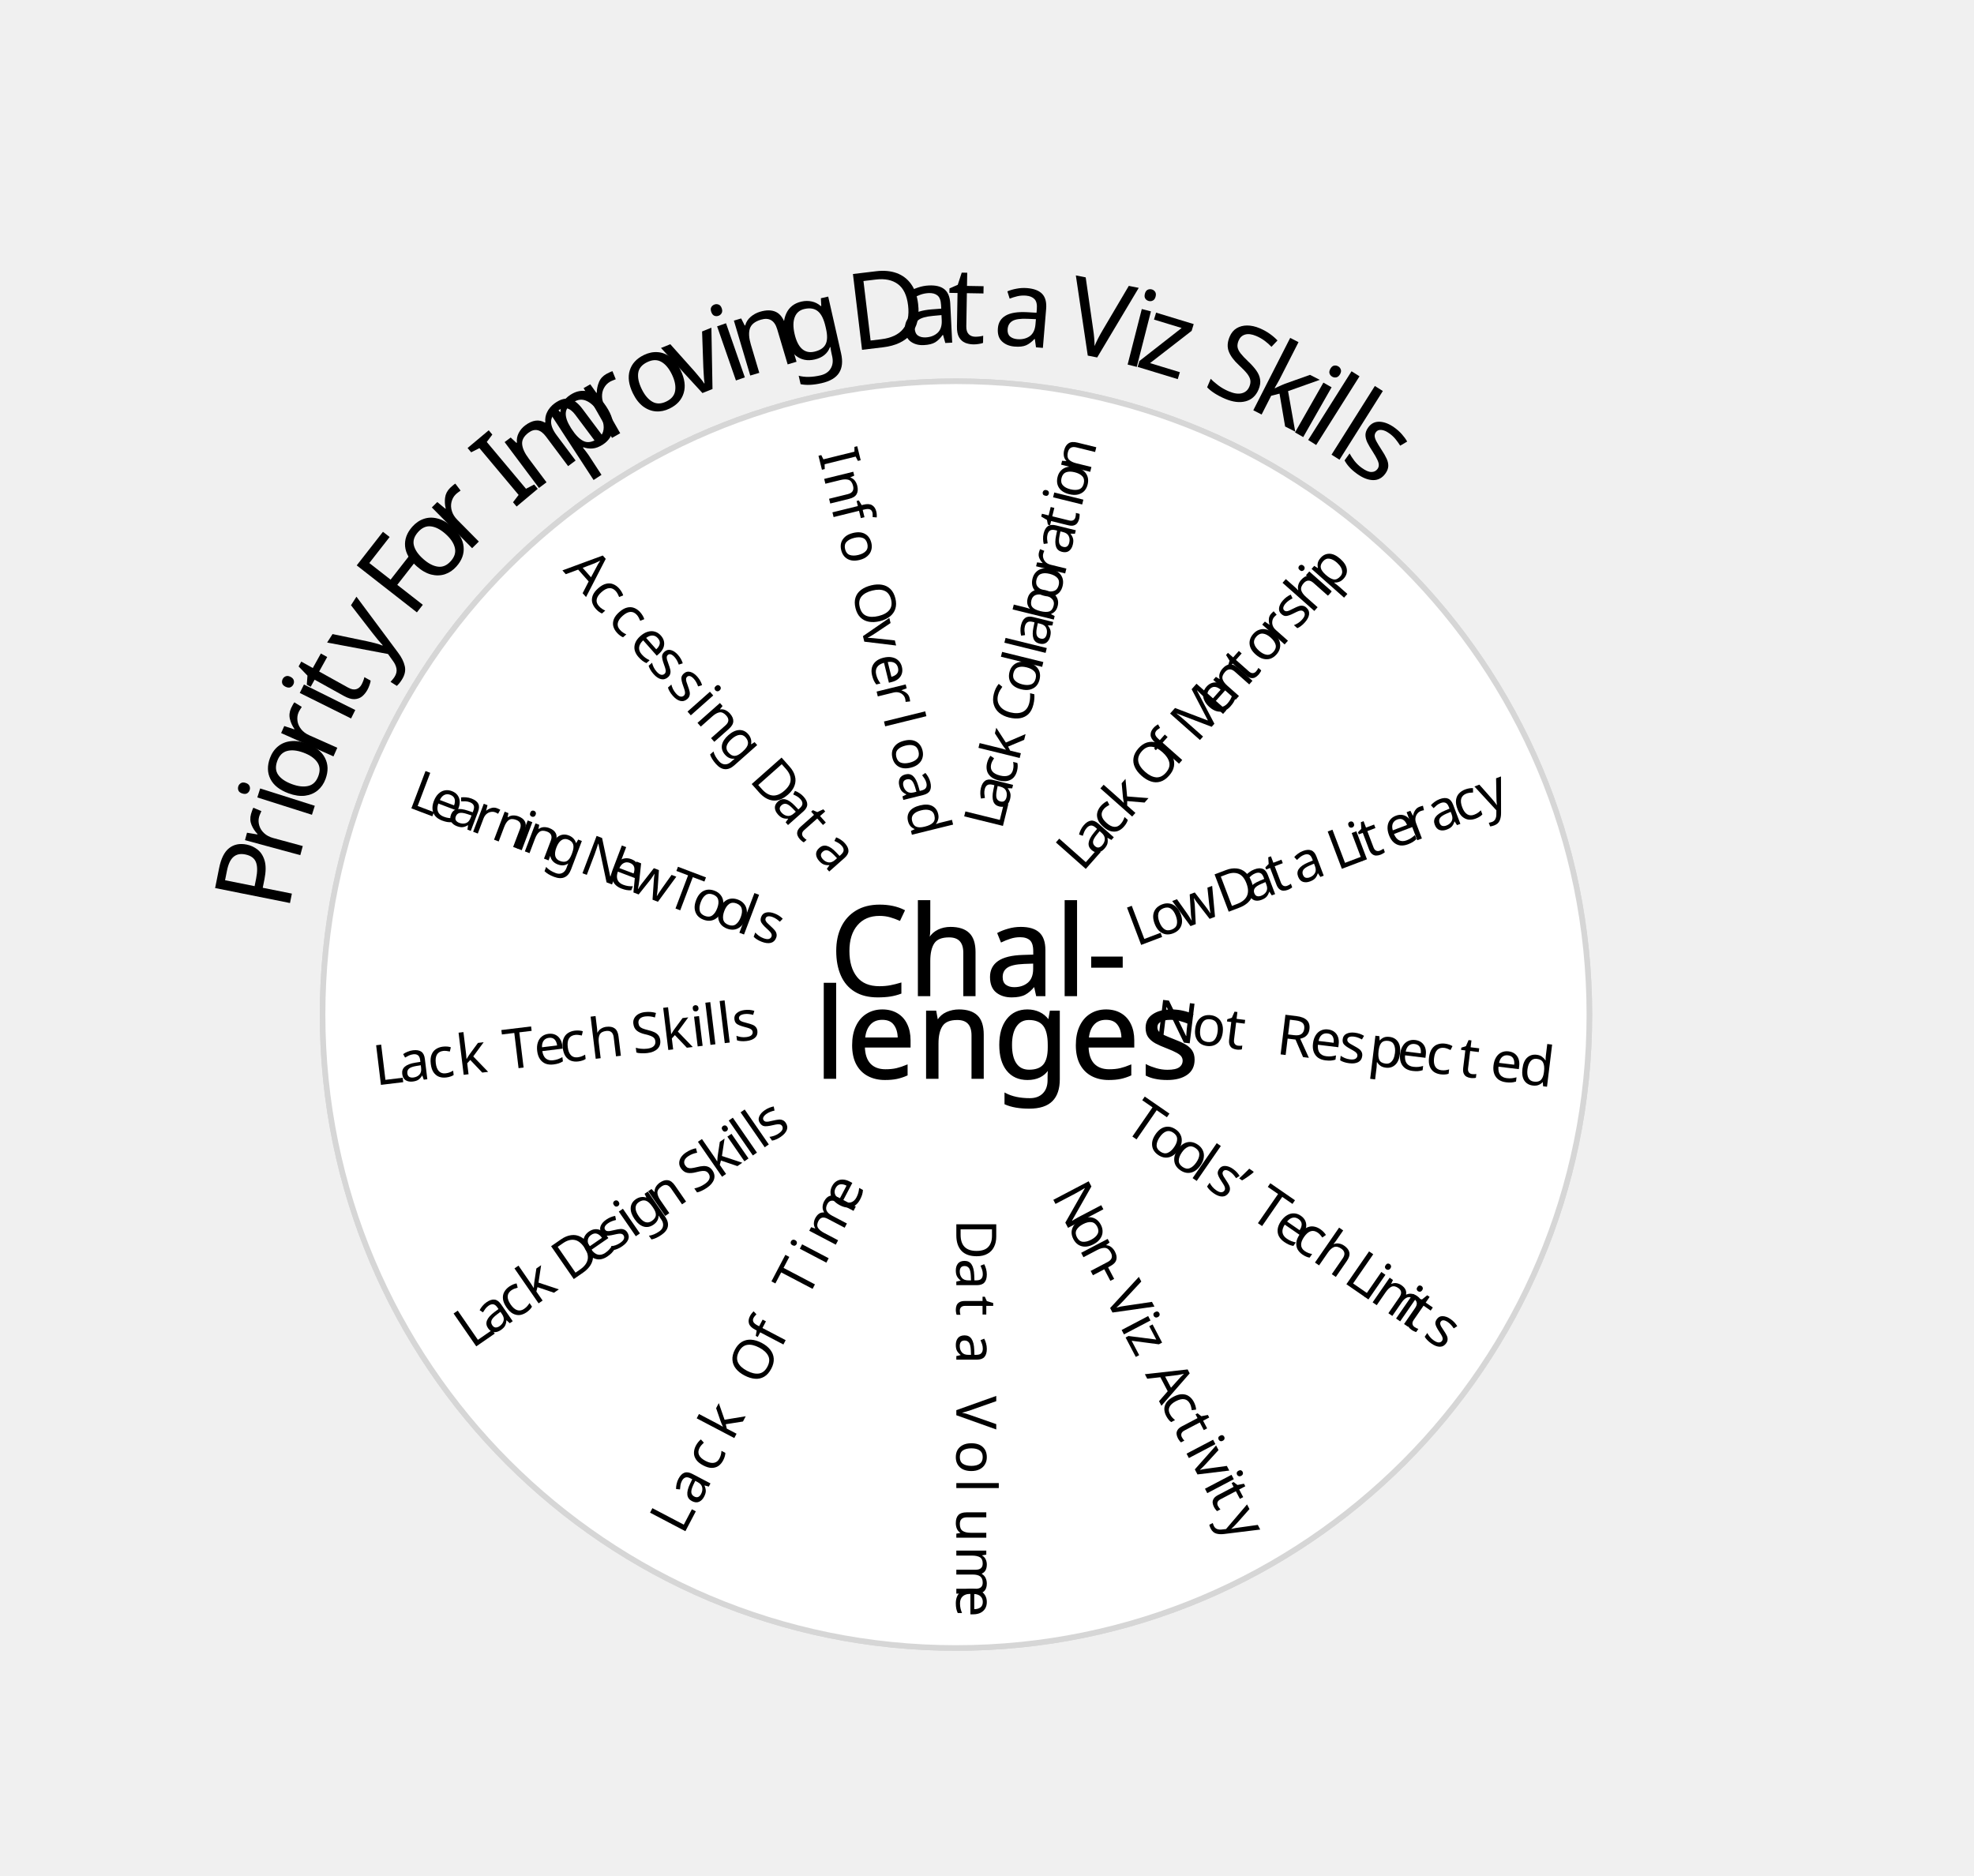
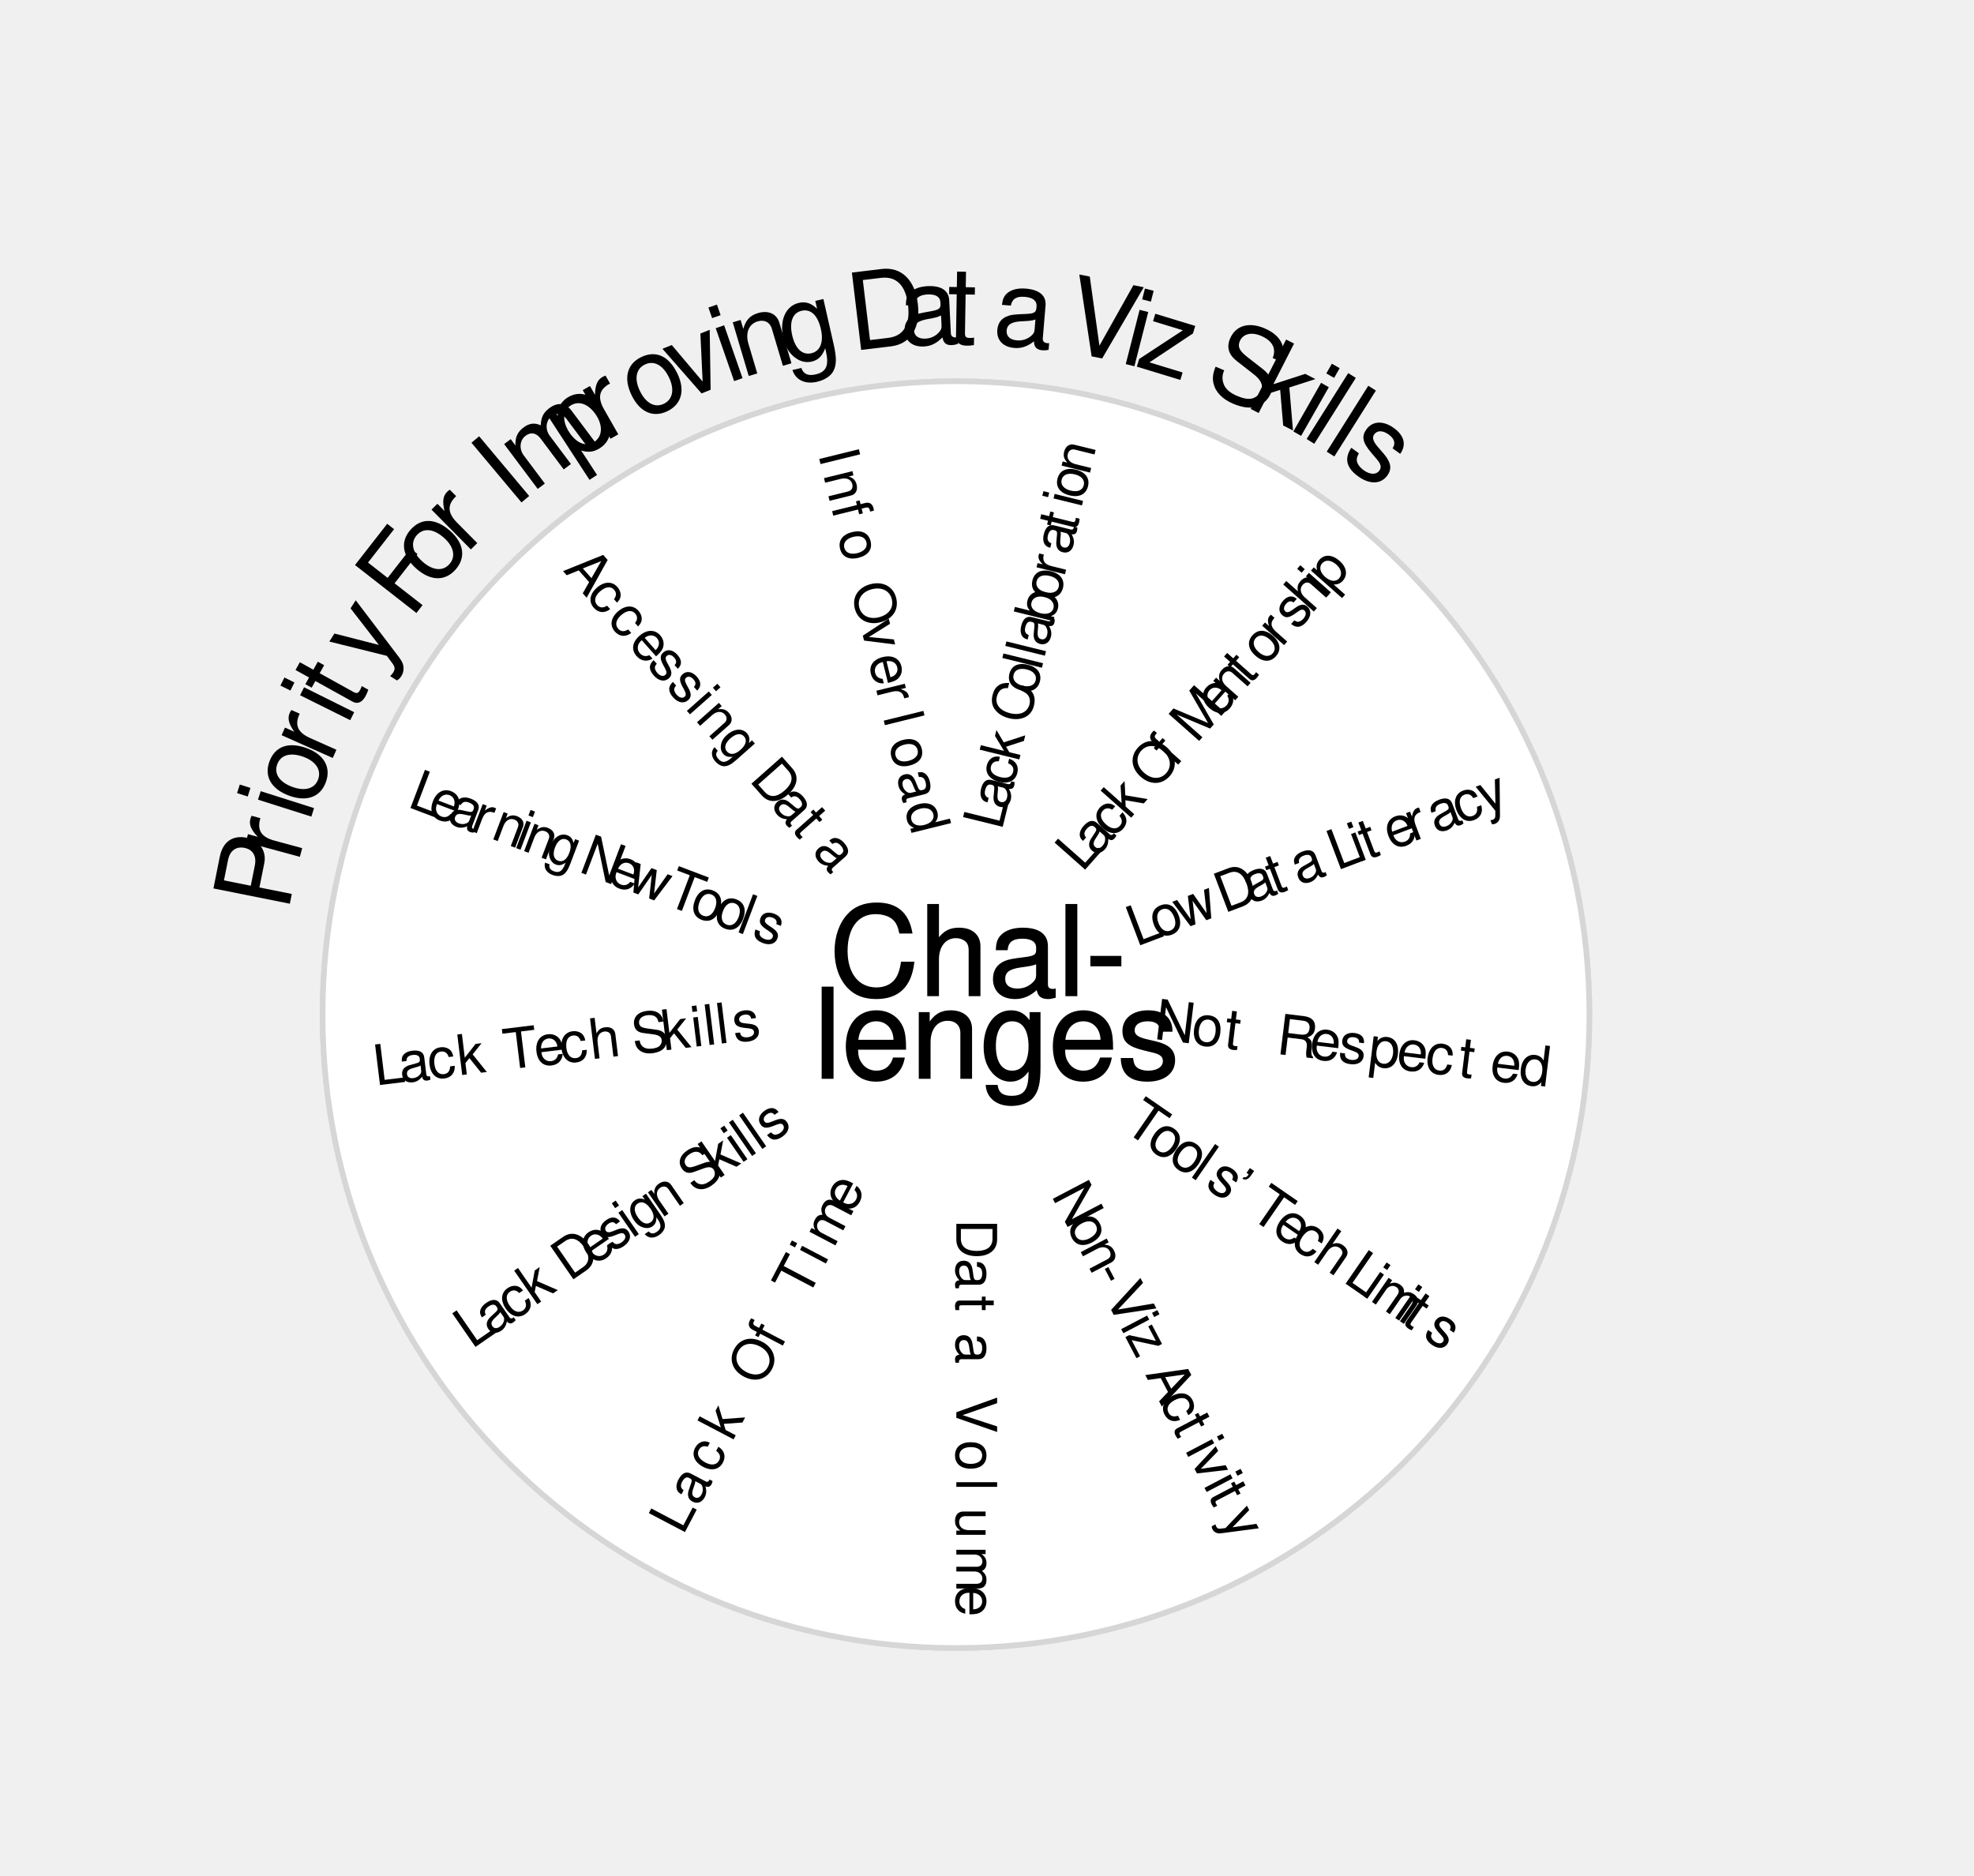
<svg xmlns="http://www.w3.org/2000/svg" version="1.1" id="Base" x="0px" y="0px" viewBox="0 0 353.1 335.5" style="enable-background:new 0 0 353.1 335.5;" xml:space="preserve">
  <style type="text/css">
	.st0{fill:none;stroke:#D6D6D6;stroke-miterlimit:10;}
	.st1{fill:#FFFFFF;stroke:#D6D6D6;stroke-miterlimit:10;}
- 	.st2{font-family:'PatrickHandSC-Regular';}
+ 	.st2{font-family:'Patrick Hand SC', Helvetica, Arial, sans-serif;}
	.st3{font-size:10px;}
	.st4{font-size:22.27px;}
	.st5{fill:none;stroke:#000000;stroke-width:0.25;stroke-miterlimit:10;}
	.st6{font-size:19.126px;}
</style>
  <g id="Bottom">
    <circle class="st0" cx="171" cy="181.5" r="113.3" />
    <circle class="st1" cx="171" cy="181.5" r="113.3" />
  </g>
  <text transform="matrix(0.4647 -0.8854 0.8854 0.4647 122.1494 274.7662)" class="st2 st3">L</text>
  <text transform="matrix(0.4647 -0.8855 0.8855 0.4647 124.8575 269.6075)" class="st2 st3">a</text>
  <text transform="matrix(0.4647 -0.8855 0.8855 0.4647 127.8779 263.8531)" class="st2 st3">c</text>
  <text transform="matrix(0.4647 -0.8854 0.8854 0.4647 130.9533 257.9933)" class="st2 st3">k</text>
  <text transform="matrix(0.4647 -0.8855 0.8855 0.4647 136.0636 248.2576)" class="st2 st3">O</text>
  <text transform="matrix(0.4647 -0.8855 0.8855 0.4647 139.6211 241.4784)" class="st2 st3">f</text>
  <text transform="matrix(0.4647 -0.8855 0.8855 0.4647 144.2705 232.619)" class="st2 st3">T</text>
  <text transform="matrix(0.4647 -0.8855 0.8855 0.4647 147.422 226.6143)" class="st2 st3">i</text>
  <text transform="matrix(0.4647 -0.8855 0.8855 0.4647 149.1106 223.3988)" class="st2 st3">m</text>
  <text transform="matrix(0.4647 -0.8855 0.8855 0.4647 152.3067 217.3089)" class="st2 st3">e</text>
  <text transform="matrix(0.823 -0.5681 0.5681 0.823 84.3937 241.393)" class="st2 st3">L</text>
  <text transform="matrix(0.823 -0.5681 0.5681 0.823 87.7649 239.0668)" class="st2 st3">a</text>
  <text transform="matrix(0.823 -0.5681 0.5681 0.823 91.6642 236.3757)" class="st2 st3">c</text>
  <text transform="matrix(0.823 -0.5681 0.5681 0.823 95.6455 233.6277)" class="st2 st3">k</text>
  <text transform="matrix(0.823 -0.5681 0.5681 0.823 101.8369 229.3541)" class="st2 st3">D</text>
  <text transform="matrix(0.823 -0.5681 0.5681 0.823 106.0364 226.4548)" class="st2 st3">e</text>
  <text transform="matrix(0.823 -0.5681 0.5681 0.823 109.4514 224.0984)" class="st2 st3">s</text>
  <text transform="matrix(0.823 -0.5681 0.5681 0.823 113.0382 221.6229)" class="st2 st3">i</text>
  <text transform="matrix(0.823 -0.5681 0.5681 0.823 114.5627 220.5711)" class="st2 st3">g</text>
  <text transform="matrix(0.823 -0.5681 0.5681 0.823 118.295 217.9936)" class="st2 st3">n</text>
  <text transform="matrix(0.823 -0.5681 0.5681 0.823 124.3928 213.785)" class="st2 st3">S</text>
  <text transform="matrix(0.823 -0.5681 0.5681 0.823 128.4601 210.9773)" class="st2 st3">k</text>
  <text transform="matrix(0.823 -0.568 0.568 0.823 132.4611 208.2157)" class="st2 st3">i</text>
  <text transform="matrix(0.823 -0.5681 0.5681 0.823 133.9719 207.1727)" class="st2 st3">ll</text>
  <text transform="matrix(0.823 -0.5681 0.5681 0.823 137.8086 204.5231)" class="st2 st3">s</text>
  <text transform="matrix(0.9927 -0.1205 0.1205 0.9927 67.1808 194.1832)" class="st2 st3">L</text>
  <text transform="matrix(0.9927 -0.1205 0.1205 0.9927 71.6769 193.6373)" class="st2 st3">a</text>
  <text transform="matrix(0.9927 -0.1205 0.1205 0.9927 76.8302 193.0114)" class="st2 st3">c</text>
  <text transform="matrix(0.9927 -0.1205 0.1205 0.9927 82.1056 192.3707)" class="st2 st3">k</text>
  <text transform="matrix(0.9927 -0.1205 0.1205 0.9927 90.4474 191.358)" class="st2 st3">T</text>
  <text transform="matrix(0.9927 -0.1205 0.1205 0.9927 95.8654 190.6998)" class="st2 st3">e</text>
  <text transform="matrix(0.9927 -0.1205 0.1205 0.9927 100.4376 190.1452)" class="st2 st3">c</text>
  <text transform="matrix(0.9927 -0.1205 0.1205 0.9927 105.7228 189.5036)" class="st2 st3">h</text>
  <text transform="matrix(0.9927 -0.1205 0.1205 0.9927 113.3517 188.5768)" class="st2 st3">S</text>
  <text transform="matrix(0.9927 -0.1205 0.1205 0.9927 118.7052 187.9264)" class="st2 st3">k</text>
  <text transform="matrix(0.9927 -0.1205 0.1205 0.9927 123.9611 187.2887)" class="st2 st3">i</text>
  <text transform="matrix(0.9927 -0.1205 0.1205 0.9927 126.2452 187.0123)" class="st2 st3">ll</text>
  <text transform="matrix(0.9927 -0.1205 0.1205 0.9927 131.3439 186.3932)" class="st2 st3">s</text>
  <text transform="matrix(0.935 0.3546 -0.3546 0.935 72.6759 144.2575)" class="st2 st3">L</text>
  <text transform="matrix(0.935 0.3546 -0.3546 0.935 76.1544 145.5759)" class="st2 st3">e</text>
  <text transform="matrix(0.935 0.3546 -0.3546 0.935 79.7276 146.9314)" class="st2 st3">a</text>
  <text transform="matrix(0.935 0.3546 -0.3546 0.935 83.8459 148.4928)" class="st2 st3">r</text>
  <text transform="matrix(0.935 0.3546 -0.3546 0.935 87.5811 149.9089)" class="st2 st3">n</text>
  <text transform="matrix(0.935 0.3546 -0.3546 0.935 91.7043 151.4732)" class="st2 st3">i</text>
  <text transform="matrix(0.935 0.3546 -0.3546 0.935 93.0968 152.0016)" class="st2 st3">n</text>
  <text transform="matrix(0.935 0.3546 -0.3546 0.935 97.2276 153.5681)" class="st2 st3">g</text>
  <text transform="matrix(0.935 0.3546 -0.3546 0.935 103.2823 155.864)" class="st2 st3">N</text>
  <text transform="matrix(0.935 0.3546 -0.3546 0.935 108.2676 157.7544)" class="st2 st3">e</text>
  <text transform="matrix(0.935 0.3546 -0.3546 0.935 111.8244 159.1031)" class="st2 st3">w</text>
  <text transform="matrix(0.935 0.3546 -0.3546 0.935 118.6524 161.6931)" class="st2 st3">T</text>
  <text transform="matrix(0.935 0.3546 -0.3546 0.935 123.0432 163.358)" class="st2 st3">o</text>
  <text transform="matrix(0.935 0.3546 -0.3546 0.935 127.25 164.9539)" class="st2 st3">o</text>
  <text transform="matrix(0.935 0.3546 -0.3546 0.935 131.465 166.5524)" class="st2 st3">l</text>
  <text transform="matrix(0.935 0.3546 -0.3546 0.935 134.2482 167.608)" class="st2 st3">s</text>
  <text transform="matrix(0.6631 0.7485 -0.7485 0.6631 100.6016 102.0348)" class="st2 st3">A</text>
  <text transform="matrix(0.6631 0.7485 -0.7485 0.6631 104.6403 106.5933)" class="st2 st3">c</text>
  <text transform="matrix(0.6631 0.7485 -0.7485 0.6631 108.4098 110.8473)" class="st2 st3">c</text>
  <text transform="matrix(0.6631 0.7485 -0.7485 0.6631 112.2007 115.1266)" class="st2 st3">e</text>
  <text transform="matrix(0.6631 0.7485 -0.7485 0.6631 115.5095 118.8639)" class="st2 st3">s</text>
  <text transform="matrix(0.6631 0.7485 -0.7485 0.6631 118.9655 122.7633)" class="st2 st3">s</text>
  <text transform="matrix(0.6631 0.7485 -0.7485 0.6631 122.4186 126.6608)" class="st2 st3">i</text>
  <text transform="matrix(0.6631 0.7485 -0.7485 0.6631 124.2052 128.6773)" class="st2 st3">n</text>
  <text transform="matrix(0.6631 0.7485 -0.7485 0.6631 127.9205 132.8717)" class="st2 st3">g</text>
  <text transform="matrix(0.6631 0.7485 -0.7485 0.6631 133.8186 139.5299)" class="st2 st3">D</text>
  <text transform="matrix(0.6631 0.7485 -0.7485 0.6631 137.7751 143.9949)" class="st2 st3">a</text>
  <text transform="matrix(0.6631 0.7485 -0.7485 0.6631 141.4856 148.1842)" class="st2 st3">t</text>
  <text transform="matrix(0.6631 0.7485 -0.7485 0.6631 145.1447 152.3112)" class="st2 st3">a</text>
  <text transform="matrix(0.2393 0.9709 -0.9709 0.2393 146.3091 81.1354)" class="st2 st3">I</text>
  <text transform="matrix(0.2393 0.9709 -0.9709 0.2393 147.2246 84.8512)" class="st2 st3">n</text>
  <text transform="matrix(0.2393 0.9709 -0.9709 0.2393 148.6389 90.5866)" class="st2 st3">f</text>
  <text transform="matrix(0.2393 0.9709 -0.9709 0.2393 149.8384 95.4528)" class="st2 st3">o</text>
  <text transform="matrix(0.2393 0.9709 -0.9709 0.2393 152.1866 104.98)" class="st2 st3">O</text>
  <text transform="matrix(0.2393 0.9709 -0.9709 0.2393 153.8735 111.8248)" class="st2 st3">v</text>
  <text transform="matrix(0.2393 0.9709 -0.9709 0.2393 155.3351 117.7544)" class="st2 st3">e</text>
  <text transform="matrix(0.2393 0.9709 -0.9709 0.2393 156.6019 122.8942)" class="st2 st3">r</text>
  <text transform="matrix(0.2393 0.9709 -0.9709 0.2393 157.9212 128.2467)" class="st2 st3">l</text>
  <text transform="matrix(0.2393 0.9709 -0.9709 0.2393 158.9965 132.611)" class="st2 st3">o</text>
  <text transform="matrix(0.2393 0.9709 -0.9709 0.2393 160.4322 138.4362)" class="st2 st3">a</text>
  <text transform="matrix(0.2393 0.9709 -0.9709 0.2393 161.8483 144.1793)" class="st2 st3">d</text>
  <text transform="matrix(0.2393 -0.9709 0.9709 0.2393 179.17 148.6808)" class="st2 st3">L</text>
  <text transform="matrix(0.2393 -0.9709 0.9709 0.2393 180.0636 145.0573)" class="st2 st3">a</text>
  <text transform="matrix(0.2393 -0.9709 0.9709 0.2393 181.1183 140.7786)" class="st2 st3">c</text>
  <text transform="matrix(0.2393 -0.9709 0.9709 0.2393 182.1944 136.4128)" class="st2 st3">k</text>
  <text transform="matrix(0.2393 -0.9709 0.9709 0.2393 183.8232 129.8036)" class="st2 st3">C</text>
  <text transform="matrix(0.2393 -0.9709 0.9709 0.2393 185.1358 124.478)" class="st2 st3">o</text>
  <text transform="matrix(0.2393 -0.9709 0.9709 0.2393 186.2121 120.1125)" class="st2 st3">ll</text>
  <text transform="matrix(0.2393 -0.9709 0.9709 0.2393 187.2452 115.9218)" class="st2 st3">a</text>
  <text transform="matrix(0.2393 -0.9709 0.9709 0.2393 188.298 111.6493)" class="st2 st3">b</text>
  <text transform="matrix(0.2393 -0.9709 0.9709 0.2393 189.2579 107.7538)" class="st2 st3">o</text>
  <text transform="matrix(0.2393 -0.9709 0.9709 0.2393 190.3321 103.3982)" class="st2 st3">r</text>
  <text transform="matrix(0.2393 -0.9709 0.9709 0.2393 191.2892 99.5143)" class="st2 st3">a</text>
  <text transform="matrix(0.2393 -0.9709 0.9709 0.2393 192.3468 95.2232)" class="st2 st3">t</text>
  <text transform="matrix(0.2393 -0.9709 0.9709 0.2393 193.3722 91.0632)" class="st2 st3">i</text>
  <text transform="matrix(0.2393 -0.9709 0.9709 0.2393 193.7374 89.58)" class="st2 st3">o</text>
  <text transform="matrix(0.2393 -0.9709 0.9709 0.2393 194.8116 85.2241)" class="st2 st3">n</text>
  <text transform="matrix(0.6631 -0.7485 0.7485 0.6631 193.5753 156.1591)" class="st2 st3">L</text>
  <text transform="matrix(0.6631 -0.7485 0.7485 0.6631 196.0518 153.3661)" class="st2 st3">a</text>
  <text transform="matrix(0.6631 -0.7485 0.7485 0.6631 198.9748 150.0665)" class="st2 st3">c</text>
  <text transform="matrix(0.6631 -0.7485 0.7485 0.6631 201.9571 146.7)" class="st2 st3">k</text>
  <text transform="matrix(0.6631 -0.7485 0.7485 0.6631 206.4698 141.6049)" class="st2 st3">O</text>
  <text transform="matrix(0.6631 -0.7485 0.7485 0.6631 210.169 137.4296)" class="st2 st3">f</text>
  <text transform="matrix(0.6631 -0.7485 0.7485 0.6631 214.003 133.1016)" class="st2 st3">M</text>
  <text transform="matrix(0.6631 -0.7485 0.7485 0.6631 217.9522 128.6441)" class="st2 st3">e</text>
  <text transform="matrix(0.6631 -0.7485 0.7485 0.6631 220.4718 125.8003)" class="st2 st3">n</text>
  <text transform="matrix(0.6631 -0.7485 0.7485 0.6631 223.3956 122.4998)" class="st2 st3">t</text>
  <text transform="matrix(0.6631 -0.7485 0.7485 0.6631 226.2561 119.2717)" class="st2 st3">o</text>
  <text transform="matrix(0.6631 -0.7485 0.7485 0.6631 229.2307 115.9133)" class="st2 st3">r</text>
  <text transform="matrix(0.6631 -0.7485 0.7485 0.6631 231.8907 112.91)" class="st2 st3">s</text>
  <text transform="matrix(0.6631 -0.7485 0.7485 0.6631 234.5391 109.9218)" class="st2 st3">h</text>
  <text transform="matrix(0.6631 -0.7485 0.7485 0.6631 237.0596 107.0757)" class="st2 st3">i</text>
  <text transform="matrix(0.6631 -0.7485 0.7485 0.6631 238.0598 105.9483)" class="st2 st3">p</text>
  <text transform="matrix(0.935 -0.3546 0.3546 0.935 203.2219 169.3738)" class="st2 st3">L</text>
  <text transform="matrix(0.935 -0.3546 0.3546 0.935 206.9776 167.9489)" class="st2 st3">o</text>
  <text transform="matrix(0.935 -0.3546 0.3546 0.935 211.4845 166.2408)" class="st2 st3">w</text>
  <text transform="matrix(0.935 -0.3546 0.3546 0.935 218.8819 163.4343)" class="st2 st3">D</text>
  <text transform="matrix(0.935 -0.3546 0.3546 0.935 223.6046 161.6441)" class="st2 st3">a</text>
  <text transform="matrix(0.935 -0.3546 0.3546 0.935 227.9943 159.9791)" class="st2 st3">t</text>
  <text transform="matrix(0.935 -0.3546 0.3546 0.935 232.2979 158.3463)" class="st2 st3">a</text>
  <text transform="matrix(0.935 -0.3546 0.3546 0.935 239.1201 155.7595)" class="st2 st3">L</text>
  <text transform="matrix(0.935 -0.3546 0.3546 0.935 242.8956 154.3277)" class="st2 st3">i</text>
  <text transform="matrix(0.935 -0.3546 0.3546 0.935 244.5665 153.6949)" class="st2 st3">t</text>
  <text transform="matrix(0.935 -0.3546 0.3546 0.935 248.883 152.0574)" class="st2 st3">e</text>
  <text transform="matrix(0.935 -0.3546 0.3546 0.935 252.7199 150.6011)" class="st2 st3">r</text>
  <text transform="matrix(0.935 -0.3546 0.3546 0.935 256.7423 149.0767)" class="st2 st3">a</text>
  <text transform="matrix(0.935 -0.3546 0.3546 0.935 261.1378 147.4088)" class="st2 st3">c</text>
  <text transform="matrix(0.935 -0.3546 0.3546 0.935 265.6271 145.7076)" class="st2 st3">y</text>
  <text transform="matrix(0.9927 0.1205 -0.1205 0.9927 206.2325 185.8394)" class="st2 st3">N</text>
  <text transform="matrix(0.9927 0.1205 -0.1205 0.9927 212.922 186.6521)" class="st2 st3">o</text>
  <text transform="matrix(0.9927 0.1205 -0.1205 0.9927 218.7628 187.3609)" class="st2 st3">t</text>
  <text transform="matrix(0.9927 0.1205 -0.1205 0.9927 228.1086 188.4957)" class="st2 st3">R</text>
  <text transform="matrix(0.9927 0.1205 -0.1205 0.9927 234.0001 189.2116)" class="st2 st3">e</text>
  <text transform="matrix(0.9927 0.1205 -0.1205 0.9927 239.1778 189.8405)" class="st2 st3">s</text>
  <text transform="matrix(0.9927 0.1205 -0.1205 0.9927 244.544 190.4909)" class="st2 st3">p</text>
  <text transform="matrix(0.9927 0.1205 -0.1205 0.9927 249.5861 191.1041)" class="st2 st3">e</text>
  <text transform="matrix(0.9927 0.1206 -0.1206 0.9927 254.754 191.7312)" class="st2 st3">c</text>
  <text transform="matrix(0.9927 0.1206 -0.1206 0.9927 260.629 192.444)" class="st2 st3">t</text>
  <text transform="matrix(0.9927 0.1205 -0.1205 0.9927 266.2911 193.1326)" class="st2 st3">e</text>
  <text transform="matrix(0.9927 0.1205 -0.1205 0.9927 271.463 193.7605)" class="st2 st3">d</text>
  <text transform="matrix(0.4647 0.8855 -0.8855 0.4647 187.9653 213.7731)" class="st2 st3">N</text>
  <text transform="matrix(0.4647 0.8855 -0.8855 0.4647 190.6778 218.94)" class="st2 st3">o</text>
  <text transform="matrix(0.4647 0.8855 -0.8855 0.4647 192.9993 223.3629)" class="st2 st3">n</text>
  <text transform="matrix(0.4647 0.8855 -0.8855 0.4647 195.2776 227.7037)" class="st2 st3">-</text>
  <text transform="matrix(0.4647 0.8855 -0.8855 0.4647 197.3909 231.732)" class="st2 st3">V</text>
  <text transform="matrix(0.4647 0.8855 -0.8855 0.4647 200.2421 237.1647)" class="st2 st3">i</text>
  <text transform="matrix(0.4647 0.8855 -0.8855 0.4647 201.1593 238.9119)" class="st2 st3">z</text>
  <text transform="matrix(0.4647 0.8854 -0.8854 0.4647 204.7886 245.8258)" class="st2 st3">A</text>
  <text transform="matrix(0.4647 0.8855 -0.8855 0.4647 207.2963 250.6032)" class="st2 st3">c</text>
  <text transform="matrix(0.4647 0.8854 -0.8854 0.4647 209.6264 255.0426)" class="st2 st3">t</text>
  <text transform="matrix(0.4647 0.8854 -0.8854 0.4647 211.854 259.2878)" class="st2 st3">i</text>
  <text transform="matrix(0.4647 0.8855 -0.8855 0.4647 212.7818 261.0543)" class="st2 st3">v</text>
  <text transform="matrix(0.4647 0.8854 -0.8854 0.4647 215.1461 265.5622)" class="st2 st3">i</text>
  <text transform="matrix(0.4647 0.8855 -0.8855 0.4647 216.0804 267.3414)" class="st2 st3">t</text>
  <text transform="matrix(0.4647 0.8854 -0.8854 0.4647 218.3116 271.5914)" class="st2 st3">y</text>
  <text transform="matrix(6.123234e-17 1 -1 6.123234e-17 171.0645 218.0348)" class="st2 st3">D</text>
  <text transform="matrix(6.123234e-17 1 -1 6.123234e-17 171.0645 225.0993)" class="st2 st3">a</text>
  <text transform="matrix(6.123234e-17 1 -1 6.123234e-17 171.0645 231.8043)" class="st2 st3">t</text>
  <text transform="matrix(6.123234e-17 1 -1 6.123234e-17 171.0645 238.4225)" class="st2 st3">a</text>
  <text transform="matrix(6.123234e-17 1 -1 6.123234e-17 171.0645 245.1061)" class="st2 st3"> </text>
  <text transform="matrix(6.123234e-17 1 -1 6.123234e-17 171.0645 249.7077)" class="st2 st3">V</text>
  <text transform="matrix(6.123234e-17 1 -1 6.123234e-17 171.0645 257.6295)" class="st2 st3">o</text>
  <text transform="matrix(6.123234e-17 1 -1 6.123234e-17 171.0645 264.4557)" class="st2 st3">l</text>
  <text transform="matrix(6.123234e-17 1 -1 6.123234e-17 171.0645 269.7369)" class="st2 st3">u</text>
  <text transform="matrix(6.123234e-17 1 -1 6.123234e-17 171.0645 276.5358)" class="st2 st3">m</text>
  <text transform="matrix(6.123234e-17 1 -1 6.123234e-17 171.0645 283.65)" class="st2 st3">e</text>
  <text transform="matrix(1 0 0 1 148.3462 178.0729)" class="st2 st4">Chal-</text>
  <text transform="matrix(1 0 0 1 148.3462 178.0729)" class="st5 st2 st4">Chal-</text>
  <text transform="matrix(1 0 0 1 145.5845 192.8522)" class="st2 st4">lenges</text>
  <text transform="matrix(1 0 0 1 145.5845 192.8522)" class="st5 st2 st4">lenges</text>
  <text transform="matrix(0.823 0.5681 -0.5681 0.823 200.638 201.9829)" class="st2 st3">T</text>
  <text transform="matrix(0.823 0.5681 -0.5681 0.823 204.72 204.8003)" class="st2 st3">o</text>
  <text transform="matrix(0.823 0.5681 -0.5681 0.823 208.6825 207.5369)" class="st2 st3">o</text>
  <text transform="matrix(0.823 0.5681 -0.5681 0.823 212.636 210.2654)" class="st2 st3">l</text>
  <text transform="matrix(0.823 0.5681 -0.5681 0.823 215.3577 212.1443)" class="st2 st3">s</text>
  <text transform="matrix(0.823 0.5681 -0.5681 0.823 218.8866 214.5789)" class="st2 st3">’</text>
  <text transform="matrix(0.823 0.5681 -0.5681 0.823 223.0969 217.486)" class="st2 st3">T</text>
  <text transform="matrix(0.823 0.5681 -0.5681 0.823 227.1858 220.3074)" class="st2 st3">e</text>
  <text transform="matrix(0.823 0.5681 -0.5681 0.823 230.5565 222.6354)" class="st2 st3">c</text>
  <text transform="matrix(0.823 0.5681 -0.5681 0.823 234.5228 225.3716)" class="st2 st3">h</text>
  <text transform="matrix(0.823 0.5681 -0.5681 0.823 240.0391 229.1793)" class="st2 st3">L</text>
  <text transform="matrix(0.823 0.5681 -0.5681 0.823 243.3485 231.4655)" class="st2 st3">i</text>
  <text transform="matrix(0.823 0.5681 -0.5681 0.823 244.8361 232.4908)" class="st2 st3">m</text>
  <text transform="matrix(0.823 0.5681 -0.5681 0.823 249.0273 235.3843)" class="st2 st3">i</text>
  <text transform="matrix(0.823 0.5681 -0.5681 0.823 250.5 236.401)" class="st2 st3">t</text>
  <text transform="matrix(0.823 0.5681 -0.5681 0.823 254.2894 239.0153)" class="st2 st3">s</text>
  <text transform="matrix(0.1962 -0.9806 0.9806 0.1962 51.5063 163.3612)" class="st2 st6">P</text>
  <text transform="matrix(0.262 -0.9651 0.9651 0.262 53.2905 154.5416)" class="st2 st6">r</text>
  <text transform="matrix(0.3026 -0.9531 0.9531 0.3026 55.3064 147.2988)" class="st2 st6">i</text>
  <text transform="matrix(0.3463 -0.9381 0.9381 0.3463 56.0665 144.6722)" class="st2 st6">o</text>
  <text transform="matrix(0.4071 -0.9134 0.9134 0.4071 58.9867 136.79)" class="st2 st6">r</text>
  <text transform="matrix(0.4453 -0.8954 0.8954 0.4453 62.0748 129.9761)" class="st2 st6">i</text>
  <text transform="matrix(0.4852 -0.8744 0.8744 0.4852 63.2486 127.4752)" class="st2 st6">t</text>
  <text transform="matrix(0.5389 -0.8424 0.8424 0.5389 67.1409 120.4764)" class="st2 st6">y</text>
  <text transform="matrix(0.6154 -0.7882 0.7882 0.6154 73.4287 111.0091)" class="st2 st6">F</text>
  <text transform="matrix(0.664 -0.7478 0.7478 0.664 77.694 105.4998)" class="st2 st6">o</text>
  <text transform="matrix(0.711 -0.7032 0.7032 0.711 83.2959 99.205)" class="st2 st6">r</text>
  <text transform="matrix(0.7665 -0.6422 0.6422 0.7665 91.8213 91.1027)" class="st2 st6">I</text>
  <text transform="matrix(0.8005 -0.5994 0.5994 0.8005 95.1062 88.261)" class="st2 st6">m</text>
  <text transform="matrix(0.8379 -0.5458 0.5458 0.8379 102.3073 82.9031)" class="st2 st6">p</text>
  <text transform="matrix(0.8688 -0.4952 0.4952 0.8688 108.058 79.1386)" class="st2 st6">r</text>
  <text transform="matrix(0.8994 -0.4371 0.4371 0.8994 114.512 75.4331)" class="st2 st6">o</text>
  <text transform="matrix(0.9279 -0.3727 0.3727 0.9279 122.0545 71.756)" class="st2 st6">v</text>
  <text transform="matrix(0.9445 -0.3286 0.3286 0.9445 130.1056 68.5938)" class="st2 st6">i</text>
  <text transform="matrix(0.9584 -0.2854 0.2854 0.9584 132.643 67.6412)" class="st2 st6">n</text>
  <text transform="matrix(0.9752 -0.2213 0.2213 0.9752 140.5241 65.2942)" class="st2 st6">g</text>
  <text transform="matrix(0.9929 -0.1191 0.1191 0.9929 152.3512 62.7983)" class="st2 st6">D</text>
  <text transform="matrix(0.9988 -4.947559e-02 4.947559e-02 0.9988 161.1476 61.7477)" class="st2 st6">a</text>
  <text transform="matrix(0.9999 1.704755e-02 -1.704755e-02 0.9999 169.3597 61.3366)" class="st2 st6">t</text>
  <text transform="matrix(0.9965 8.346218e-02 -8.346218e-02 0.9965 177.3897 61.4644)" class="st2 st6">a</text>
  <text transform="matrix(0.981 0.194 -0.194 0.981 189.7923 62.6643)" class="st2 st6">V</text>
  <text transform="matrix(0.969 0.2471 -0.2471 0.969 200.1311 64.8129)" class="st2 st6">i</text>
  <text transform="matrix(0.9566 0.2914 -0.2914 0.9566 202.7797 65.4164)" class="st2 st6">z</text>
  <text transform="matrix(0.9206 0.3906 -0.3906 0.9206 214.8584 69.3164)" class="st2 st6">S</text>
  <text transform="matrix(0.8909 0.4542 -0.4542 0.8909 222.7359 72.6528)" class="st2 st6">k</text>
  <text transform="matrix(0.8689 0.495 -0.495 0.8689 230.2367 76.5477)" class="st2 st6">i</text>
  <text transform="matrix(0.8458 0.5335 -0.5335 0.8458 232.6293 77.8377)" class="st2 st6">ll</text>
  <text transform="matrix(0.8098 0.5867 -0.5867 0.8098 239.4356 82.1346)" class="st2 st6">s</text>
</svg>
